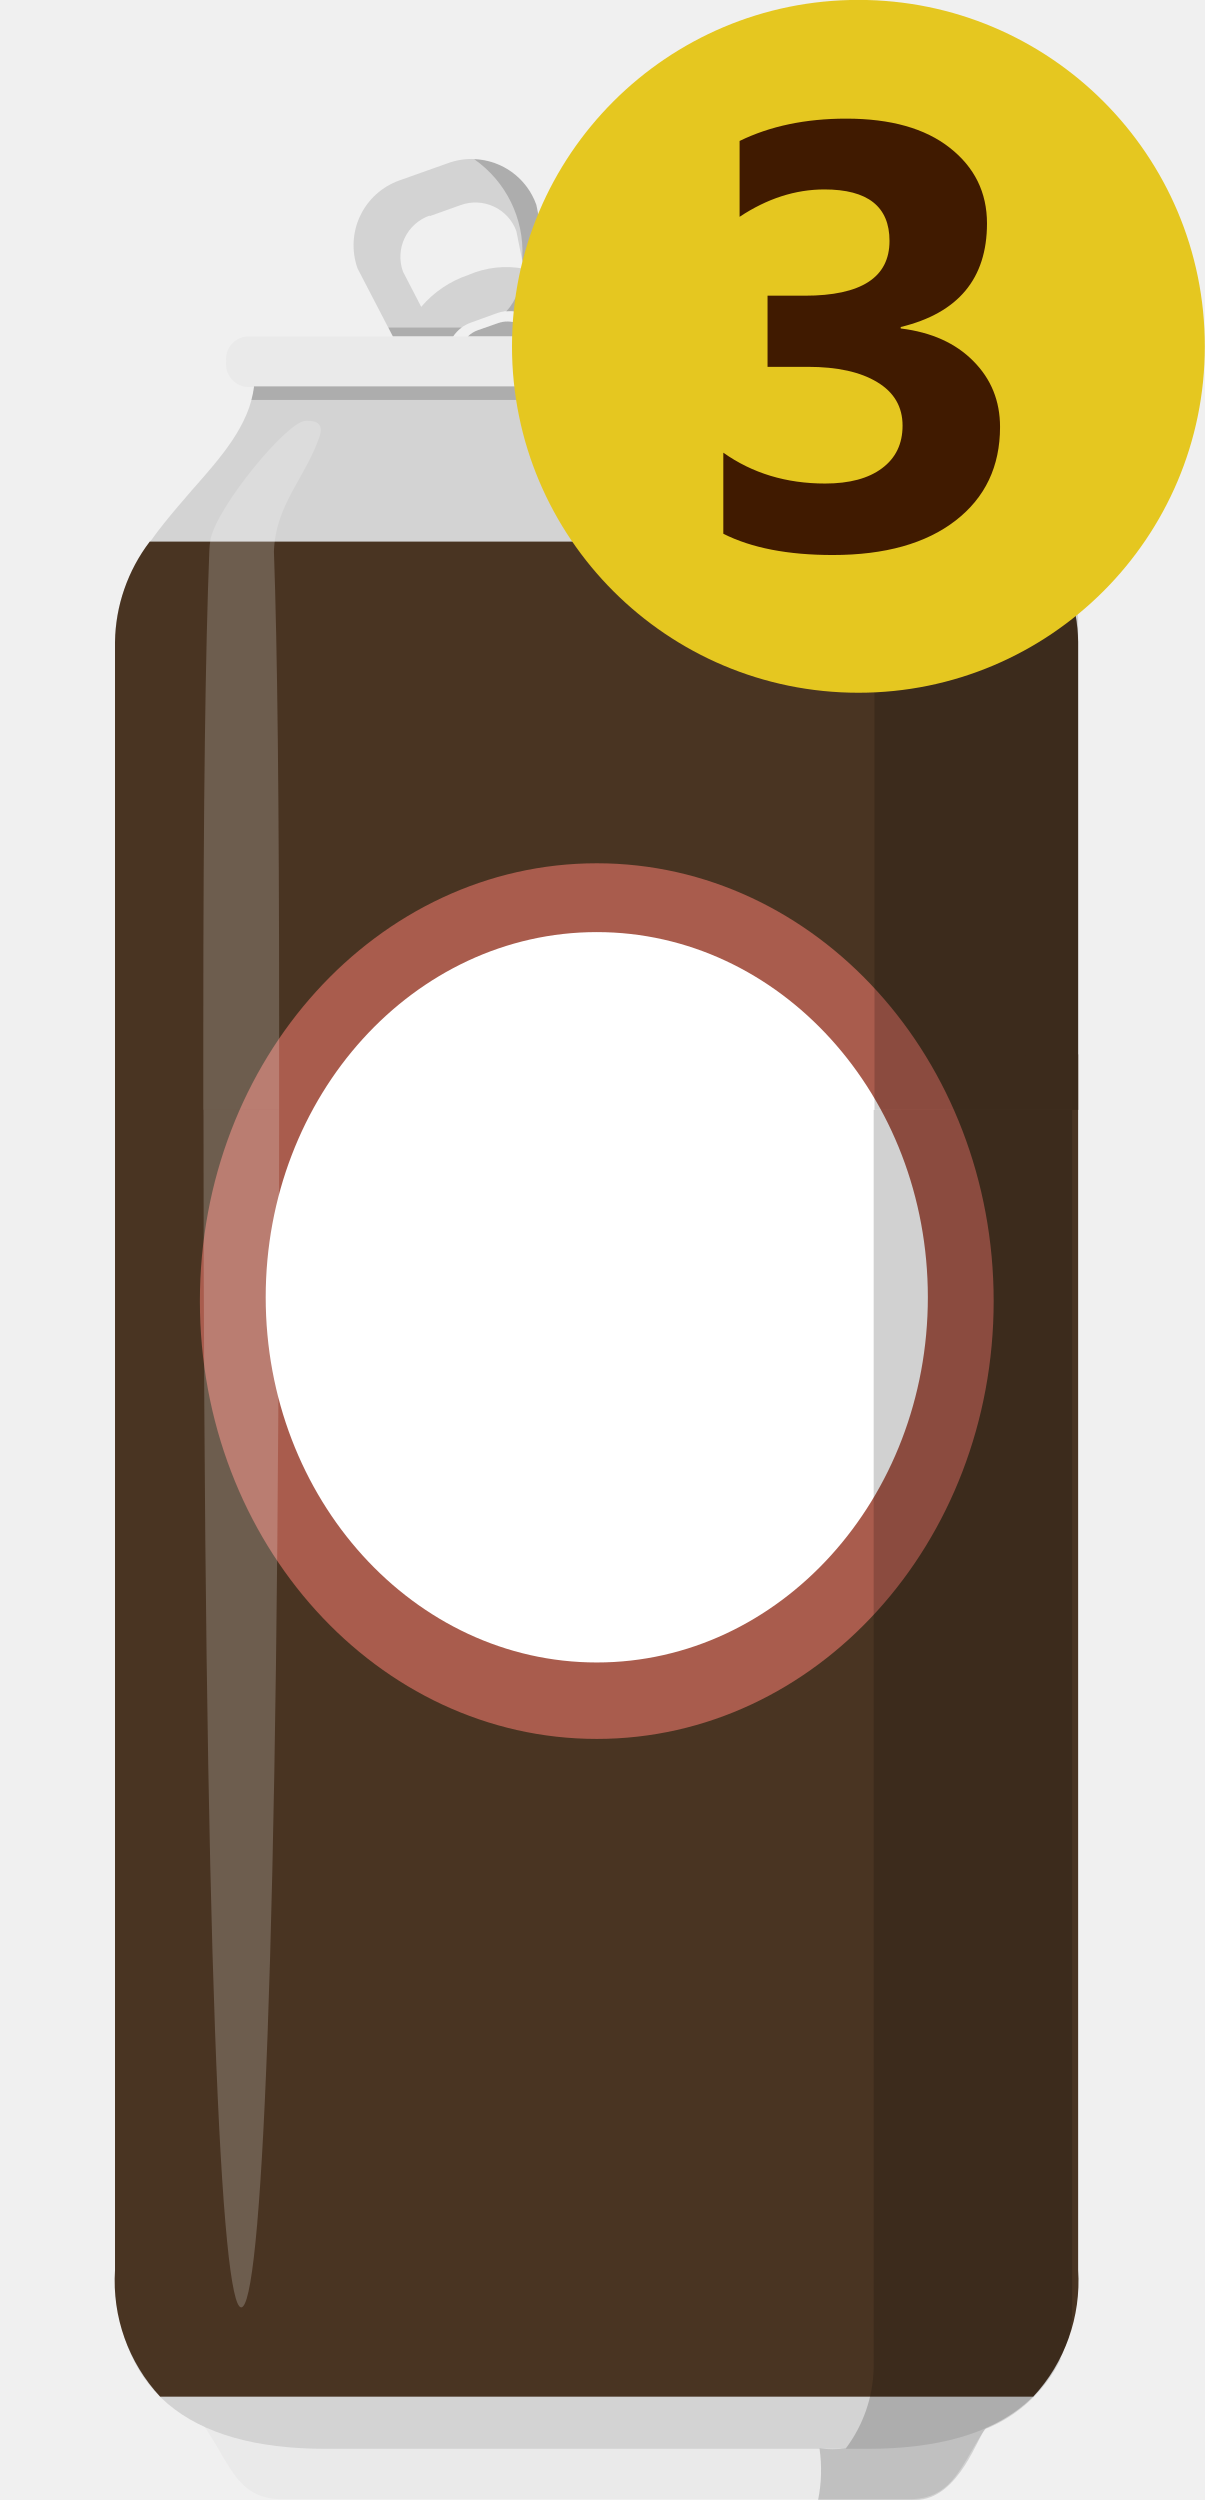
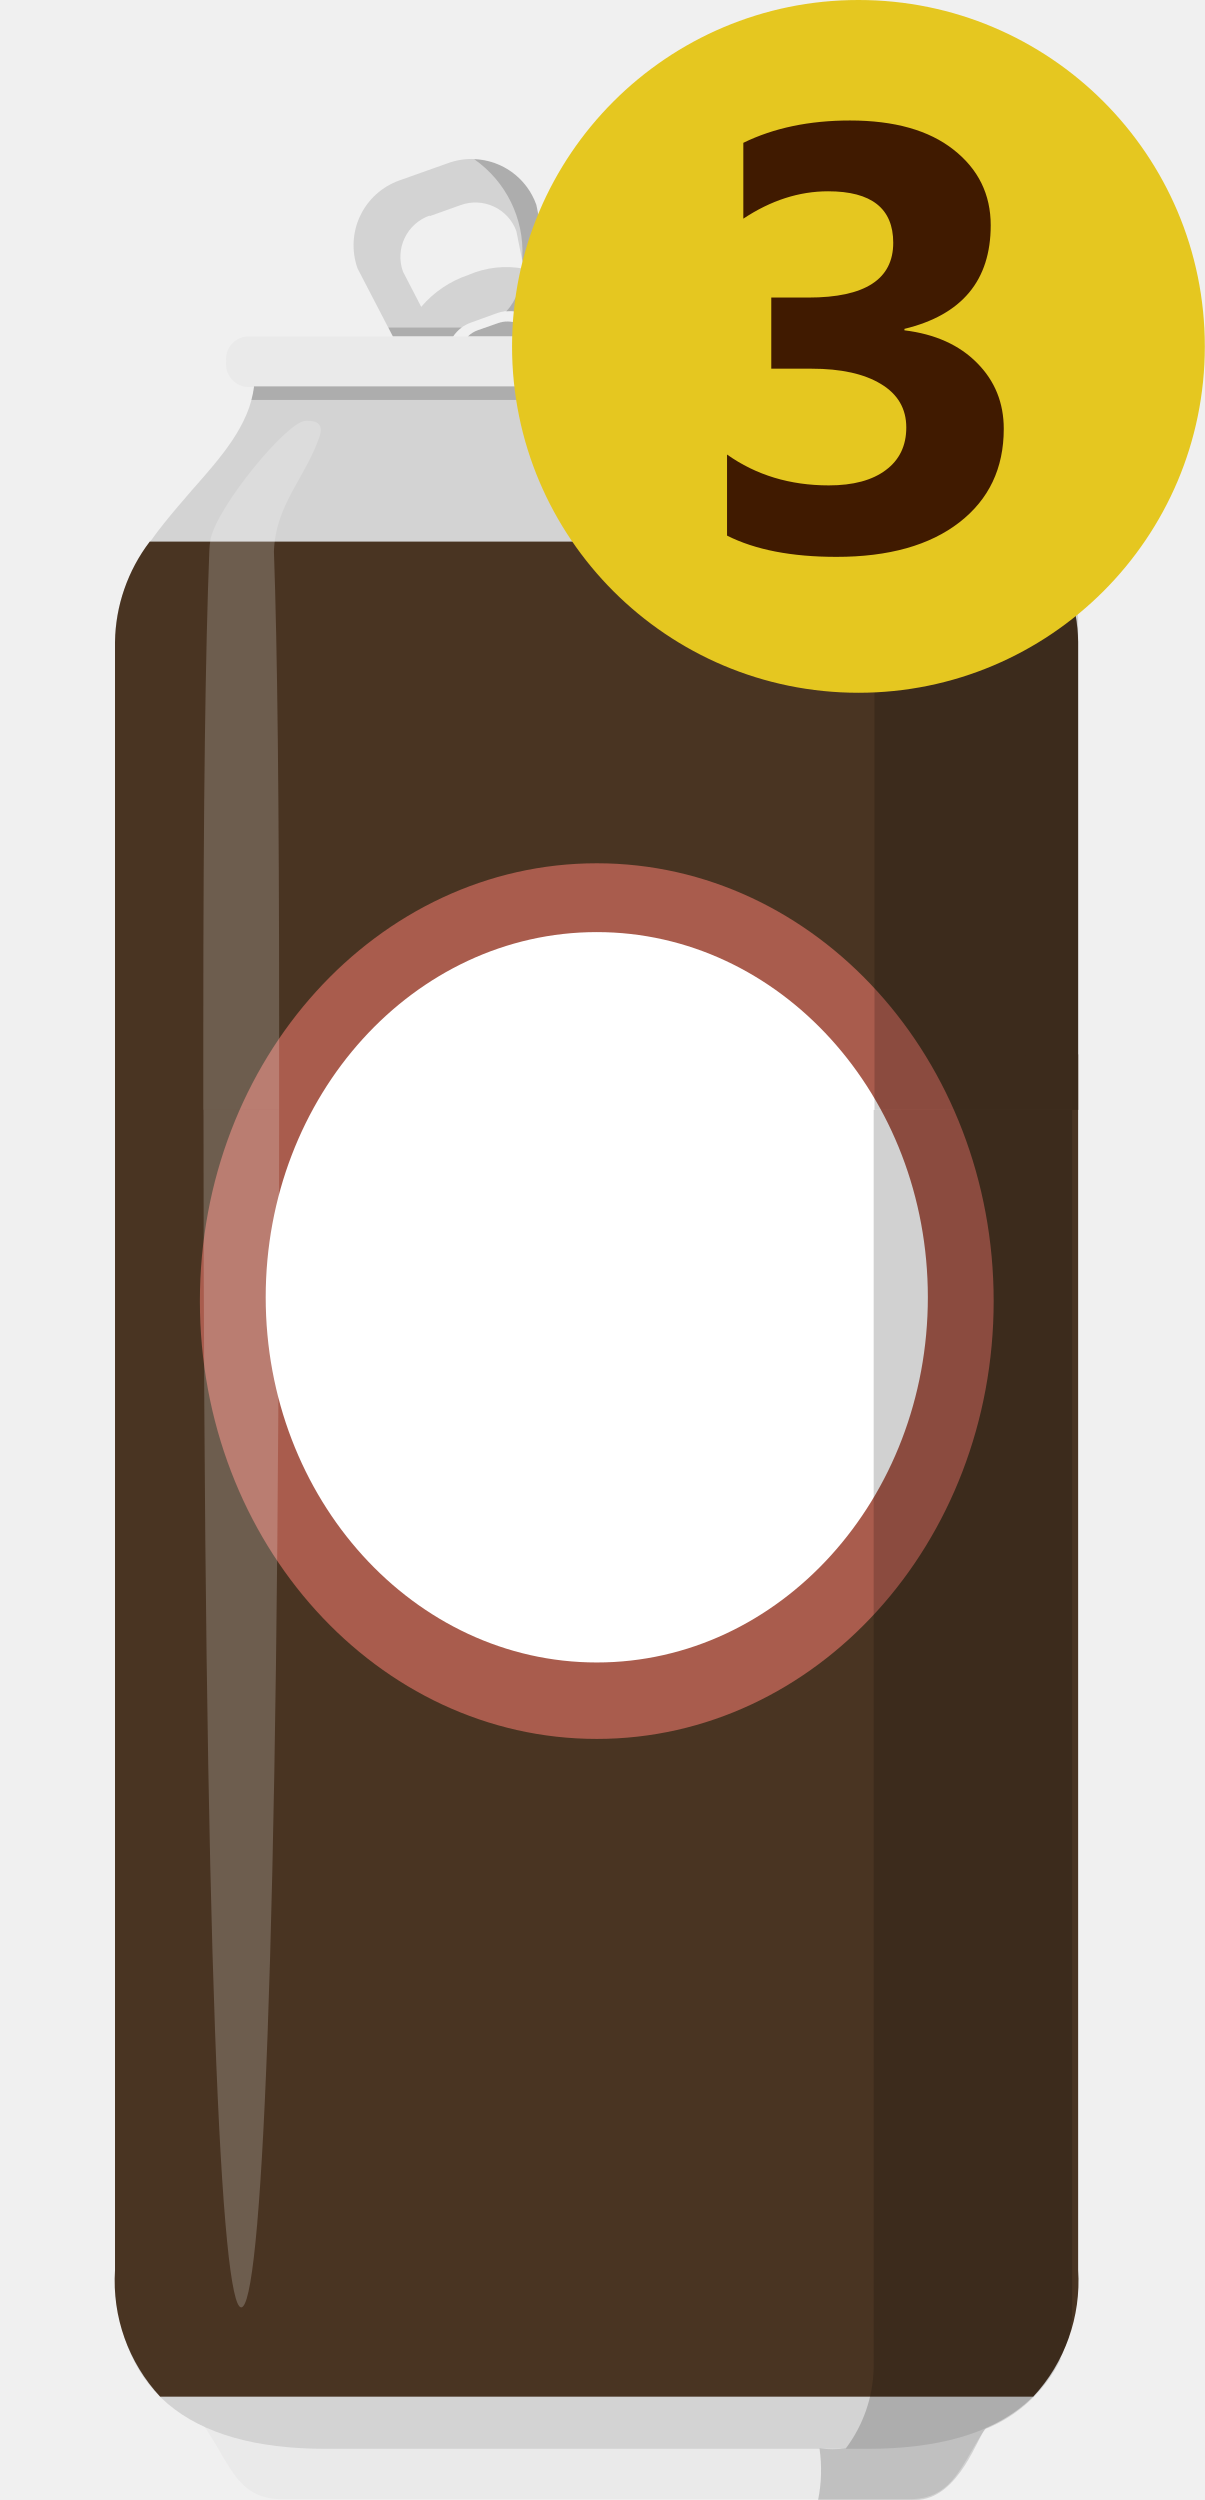
<svg xmlns="http://www.w3.org/2000/svg" viewBox="0 0 40 83" version="1.1" id="svg52" width="40" height="83">
  <defs id="defs4">
    <style id="style2">.cls-1{isolation:isolate;}.cls-2{fill:#eaeaea;}.cls-3{fill:#d3d3d3;}.cls-4,.cls-9{fill:#d1d1d1;}.cls-4,.cls-8{mix-blend-mode:multiply;}.cls-5{fill:#493422;}.cls-10,.cls-6{fill:#fff;}.cls-7{fill:#a95c4d;}.cls-10{opacity:0.2;}.cls-11{fill:#3b2817;}</style>
  </defs>
  <g class="cls-1" id="g50" style="isolation:isolate" transform="matrix(0.6661684,0,0,0.6661684,3.818326,5.284798)">
    <g id="Layer_2" data-name="Layer 2">
      <g id="Layer_1-2" data-name="Layer 1">
        <path class="cls-2" d="m 9.22,112.89 a 13.88,13.88 0 0 1 -5.75,-1.12 c 2.21,2.3 2.16,4.85 4.85,4.85 h 31.26 c 2.69,0 2.66,-2.58 4.85,-4.85 a 13.88,13.88 0 0 1 -5.75,1.12 z" id="path6" style="fill:#eaeaea" />
        <path class="cls-3" d="m 13.85,8.84 h 3 a 1.75,1.75 0 0 1 0.9,-0.7 l 1.3,-0.47 a 1.85,1.85 0 0 1 2.36,1.12 v 0.05 h 0.91 L 21,2.28 A 3.42,3.42 0 0 0 16.59,0.2 l -2.42,0.86 a 3.43,3.43 0 0 0 -2.08,4.39 z m 1.83,-6 1.54,-0.55 A 2.17,2.17 0 0 1 20,3.58 l 0.38,1.88 A 4.72,4.72 0 0 0 17.61,5.77 5.28,5.28 0 0 0 15.26,7.36 L 14.35,5.6 a 2.18,2.18 0 0 1 1.33,-2.79 z" id="path8" style="fill:#d3d3d3" />
        <path class="cls-3" d="m 19.09,8.17 -1,0.35 A 1.34,1.34 0 0 0 17.58,8.84 H 20.8 A 1.4,1.4 0 0 0 19.09,8.17 Z" id="path10" style="fill:#d3d3d3" />
        <path class="cls-4" d="m 13.62,8.39 0.23,0.45 h 3 a 1.83,1.83 0 0 1 0.43,-0.45 z" id="path12" style="mix-blend-mode:multiply;fill:#d1d1d1" />
        <path class="cls-4" d="M 21,2.28 A 3.42,3.42 0 0 0 17.9,0 a 5.63,5.63 0 0 1 2.4,4.9 0.17,0.17 0 0 1 0,0.07 l 0.1,0.48 h -0.13 a 3,3 0 0 1 -0.78,2.15 1.83,1.83 0 0 1 1.95,1.21 v 0.05 h 0.91 z" id="path14" style="mix-blend-mode:multiply;fill:#d1d1d1" />
        <path class="cls-4" d="m 19.09,8.17 -1,0.35 A 1.34,1.34 0 0 0 17.58,8.84 H 20.8 A 1.4,1.4 0 0 0 19.09,8.17 Z" id="path16" style="mix-blend-mode:multiply;fill:#d1d1d1" />
        <path class="cls-2" d="m 42.44,10.09 a 1.13,1.13 0 0 0 -1,-1.25 H 6.54 a 1.13,1.13 0 0 0 -1,1.25 1.14,1.14 0 0 0 1,1.26 h 34.93 a 1.14,1.14 0 0 0 0.97,-1.26 z" id="path18" style="fill:#eaeaea" />
        <path class="cls-3" d="m 0,65.66 v 39.54 c 0,5.91 3.53,8.91 10.49,8.91 h 27 c 7,0 10.49,-3 10.49,-8.91 V 65.66 Z" id="path20" style="fill:#d3d3d3" />
        <path class="cls-3" d="M 48,47.38 V 24.06 c 0,-3.15 -1.87,-5.24 -3.68,-7.27 -1.53,-1.7 -3,-3.32 -3.2,-5.44 H 6.93 C 6.69,13.26 5.3,14.84 3.83,16.5 2,18.63 0,20.84 0,24.06 v 23.32 z" id="path22" style="fill:#d3d3d3" />
        <path class="cls-4" d="M 41.25,12 A 4,4 0 0 1 41.13,11.31 H 6.93 A 5.27,5.27 0 0 1 6.79,12 Z" id="path24" style="mix-blend-mode:multiply;fill:#d1d1d1" />
        <path class="cls-5" d="M 48,47.38 V 24.06 a 8.24,8.24 0 0 0 -1.78,-5 H 1.73 a 8.47,8.47 0 0 0 -1.73,5 v 23.32 z" id="path26" style="fill:#493422" />
        <path class="cls-5" d="m 0,45.32 v 59.88 a 8.46,8.46 0 0 0 2.25,6.31 H 45.76 A 8.46,8.46 0 0 0 48,105.2 V 44.62 Z" id="path28" style="fill:#493422" />
        <ellipse class="cls-7" cx="24.01" cy="56.91" rx="19.78" ry="21.82" id="ellipse32" style="fill:#a95c4d" />
        <ellipse class="cls-6" cx="24.01" cy="56.72" rx="16.5" ry="18.2" id="ellipse34" style="fill:#ffffff" />
        <g class="cls-8" id="g40" style="mix-blend-mode:multiply">
          <path class="cls-9" d="m 34.39,11.35 h 1 a 8.59,8.59 0 0 1 0.07,2.22 8.74,8.74 0 0 0 -0.1,1.84 c 0,-0.14 0.29,1.06 0.14,0.74 a 14.78,14.78 0 0 0 1.26,2.1 2.65,2.65 0 0 1 1.09,2.23 v 26.9 H 48 V 24.06 c 0,-0.18 0,-0.35 0,-0.52 a 0.41,0.41 0 0 0 0,-0.11 c 0,-0.17 0,-0.33 0,-0.49 a 0.17,0.17 0 0 1 0,-0.07 c 0,-0.14 -0.05,-0.28 -0.08,-0.41 v -0.11 c 0,-0.15 -0.07,-0.29 -0.11,-0.43 a 0.56,0.56 0 0 0 0,-0.12 c 0,-0.11 -0.07,-0.23 -0.11,-0.34 a 0.36,0.36 0 0 1 0,-0.11 c 0,-0.13 -0.11,-0.25 -0.16,-0.38 l -0.07,-0.15 c 0,-0.09 -0.09,-0.19 -0.14,-0.28 a 1.74,1.74 0 0 0 -0.1,-0.19 l -0.14,-0.26 -0.11,-0.17 c 0,-0.08 -0.09,-0.15 -0.14,-0.23 l -0.17,-0.27 -0.11,-0.15 -0.14,-0.2 v 0 c -0.58,-0.8 -1.25,-1.54 -1.9,-2.28 -1.53,-1.7 -3,-3.32 -3.2,-5.44 h 0.34 a 1.14,1.14 0 0 0 1,-1.26 1.13,1.13 0 0 0 -1,-1.25 h -7.44 a 2.85,2.85 0 0 1 0.17,2.51 z" id="path36" style="fill:#d1d1d1" />
          <path class="cls-9" d="m 37.81,47.38 v 62.33 c 0,0.13 0,0.26 0,0.38 a 6.92,6.92 0 0 1 -1.39,4 5.85,5.85 0 0 1 -1.31,0 7.53,7.53 0 0 1 -0.07,2.57 h 4.83 c 2.24,0 3.19,-3.4 3.54,-3.55 a 7.17,7.17 0 0 0 3.71,-3.45 v -0.07 l 0.12,-0.28 a 1.17,1.17 0 0 1 0.05,-0.11 c 0,-0.09 0.07,-0.18 0.1,-0.27 l 0.06,-0.14 a 2.58,2.58 0 0 1 0.08,-0.26 l 0.05,-0.17 0.07,-0.25 c 0,-0.06 0,-0.13 0,-0.19 0,-0.06 0,-0.17 0.05,-0.25 a 1.43,1.43 0 0 0 0,-0.22 c 0,-0.08 0,-0.15 0,-0.24 v -0.24 -0.23 -0.28 a 1.49,1.49 0 0 0 0,-0.21 c 0,-0.11 0,-0.22 0,-0.33 0,-0.11 0,-0.12 0,-0.18 0,-0.06 0,-0.35 0,-0.52 V 47.38 Z" id="path38" style="fill:#d1d1d1" />
        </g>
        <path class="cls-10" d="m 4.41,47.38 c 0,42.64 0.9,59.68 1.88,59.68 0.98,0 1.89,-16.3 1.89,-59.68 z" id="path42" style="opacity:0.2;fill:#ffffff" />
        <path class="cls-10" d="m 8.18,47.38 v -4 c 0,-11.5 -0.09,-19 -0.26,-23.83 0.08,-2.33 1.55,-3.64 2.27,-5.71 0.29,-0.85 -0.45,-0.8 -0.69,-0.8 -0.9,0 -4.4,4.25 -4.74,5.9 A 4.35,4.35 0 0 0 4.7,19.55 C 4.51,24.41 4.4,31.88 4.4,43.38 v 4 z" id="path44" style="opacity:0.2;fill:#ffffff" />
      </g>
    </g>
  </g>
-   <g transform="matrix(3.779528,0,0,3.779528,-440.8805,-793.0991)" id="g1732">
-     <circle r="3.043" cy="212.883" cx="124.19" class="st4" id="path1269-7" style="fill:#e5c720;stroke-width:0.304" />
-     <g aria-label="3" transform="scale(1.014544,0.9856643)" style="font-style:normal;font-variant:normal;font-weight:bold;font-stretch:normal;font-size:5.369px;font-family:'Segoe UI';-inkscape-font-specification:'Segoe UI Bold';fill:#401a00;stroke-width:0.268" id="text1523">
-       <path d="m 121.24,217.648 v -0.721 q 0.377,0.275 0.881,0.275 0.317,0 0.493,-0.136 0.178,-0.136 0.178,-0.38 0,-0.252 -0.22,-0.388 -0.218,-0.136 -0.6,-0.136 h -0.349 v -0.634 h 0.322 q 0.734,0 0.734,-0.488 0,-0.459 -0.564,-0.459 -0.377,0 -0.734,0.244 v -0.676 q 0.396,-0.199 0.923,-0.199 0.577,0 0.897,0.26 0.322,0.26 0.322,0.674 0,0.737 -0.747,0.923 v 0.013 q 0.398,0.05 0.629,0.291 0.231,0.239 0.231,0.587 0,0.527 -0.385,0.834 -0.385,0.307 -1.064,0.307 -0.582,0 -0.946,-0.189 z" style="font-style:normal;font-variant:normal;font-weight:bold;font-stretch:normal;font-size:5.369px;font-family:'Segoe UI';-inkscape-font-specification:'Segoe UI Bold';fill:#401a00;stroke-width:0.268" id="path840" />
-     </g>
+   <circle style="fill:#e5c720;stroke-width:1.15" id="path1269-7" class="st4" cx="28.5" cy="11.5" r="11.5" />
+   <g id="text1523" style="font-style:normal;font-variant:normal;font-weight:bold;font-stretch:normal;font-size:5.369px;font-family:'Segoe UI';-inkscape-font-specification:'Segoe UI Bold';fill:#401a00;stroke-width:0.268" transform="matrix(3.834498,0,0,3.725345,-440.757,-793.0373)" aria-label="3">
+     <path id="path840" style="font-style:normal;font-variant:normal;font-weight:bold;font-stretch:normal;font-size:5.369px;font-family:'Segoe UI';-inkscape-font-specification:'Segoe UI Bold';fill:#401a00;stroke-width:0.268" d="m 121.24,217.648 v -0.721 q 0.377,0.275 0.881,0.275 0.317,0 0.493,-0.136 0.178,-0.136 0.178,-0.38 0,-0.252 -0.22,-0.388 -0.218,-0.136 -0.6,-0.136 h -0.349 v -0.634 h 0.322 q 0.734,0 0.734,-0.488 0,-0.459 -0.564,-0.459 -0.377,0 -0.734,0.244 v -0.676 q 0.396,-0.199 0.923,-0.199 0.577,0 0.897,0.26 0.322,0.26 0.322,0.674 0,0.737 -0.747,0.923 v 0.013 q 0.398,0.05 0.629,0.291 0.231,0.239 0.231,0.587 0,0.527 -0.385,0.834 -0.385,0.307 -1.064,0.307 -0.582,0 -0.946,-0.189 z" />
  </g>
</svg>
